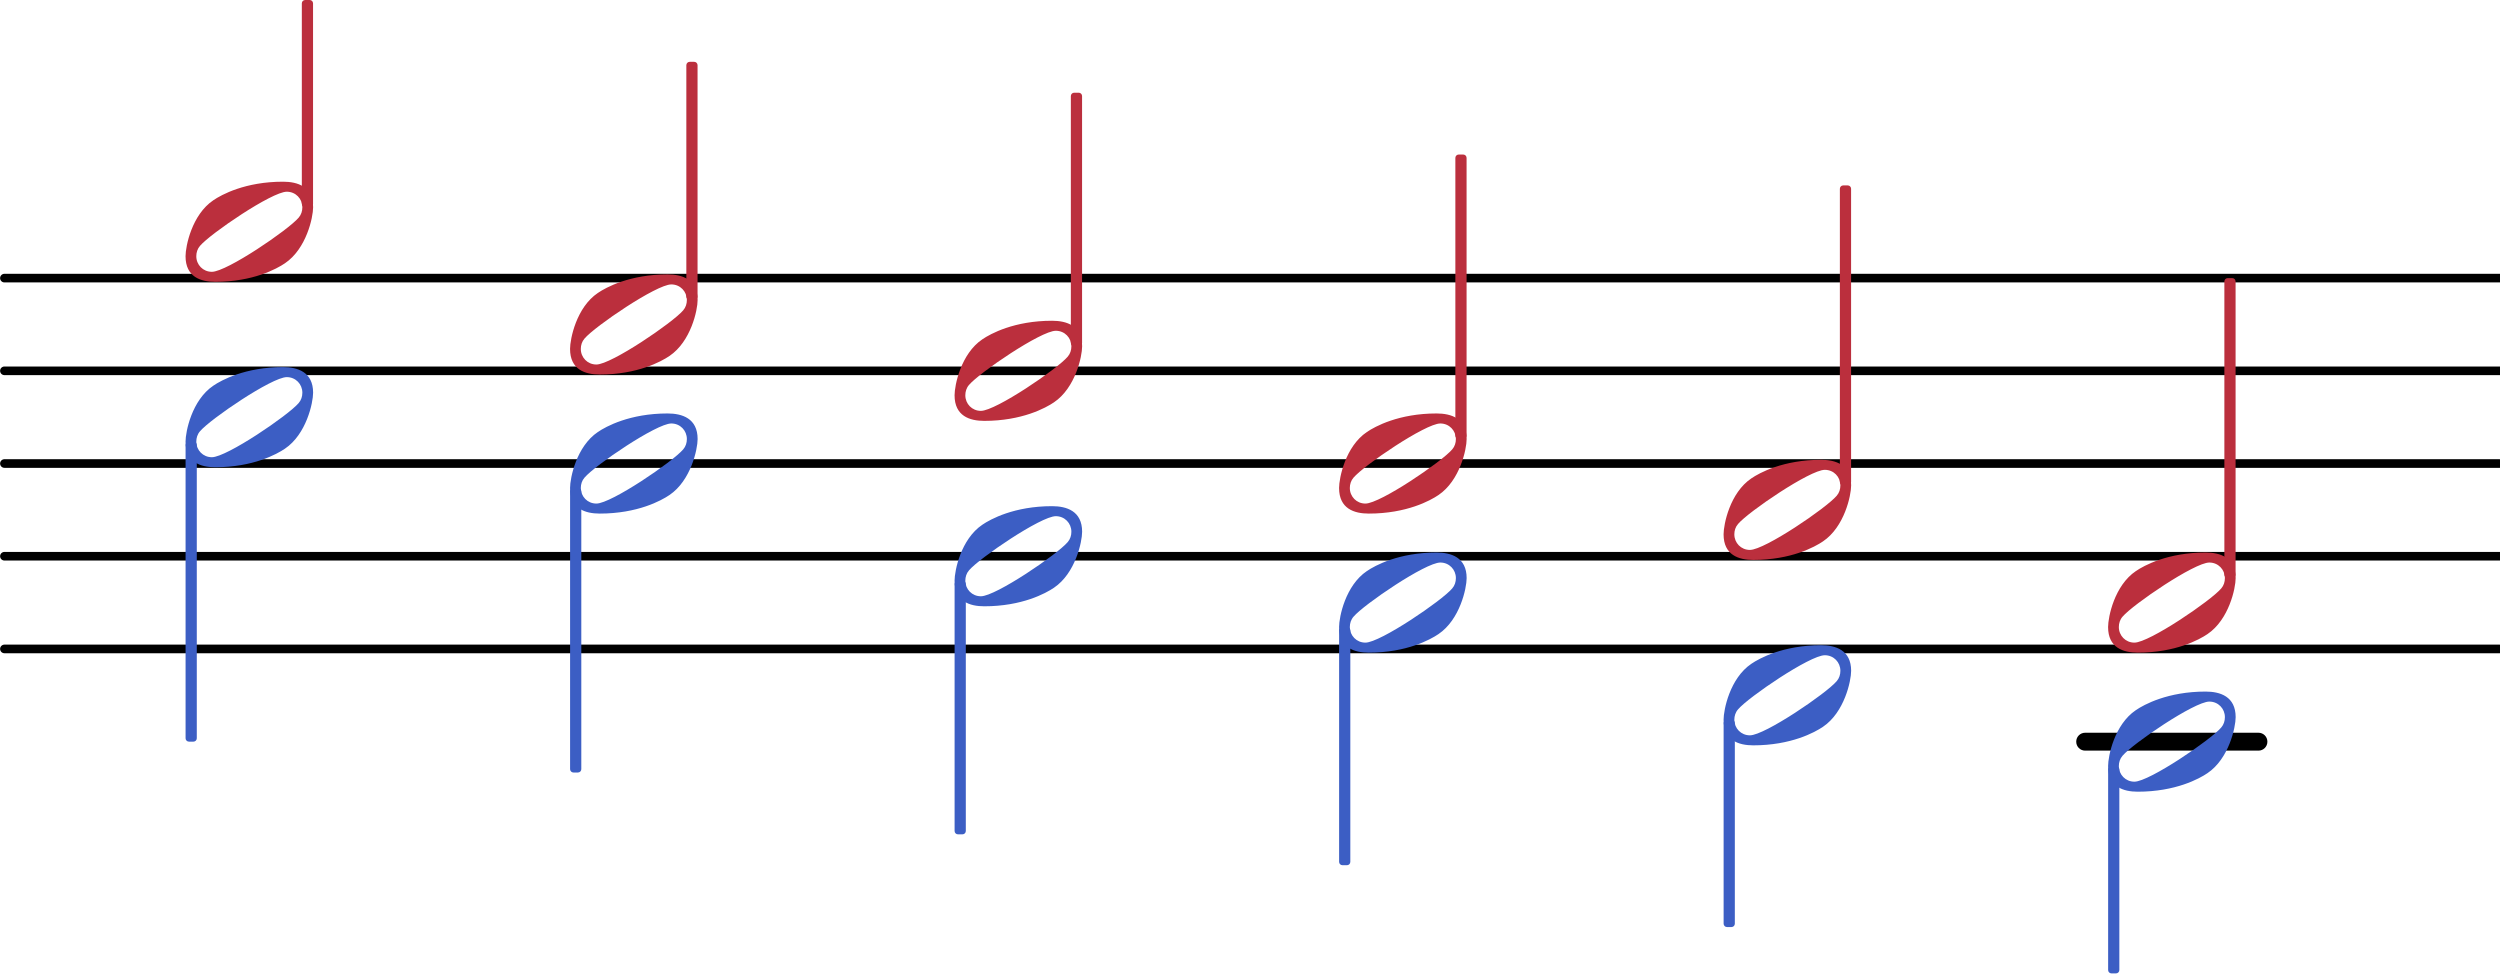
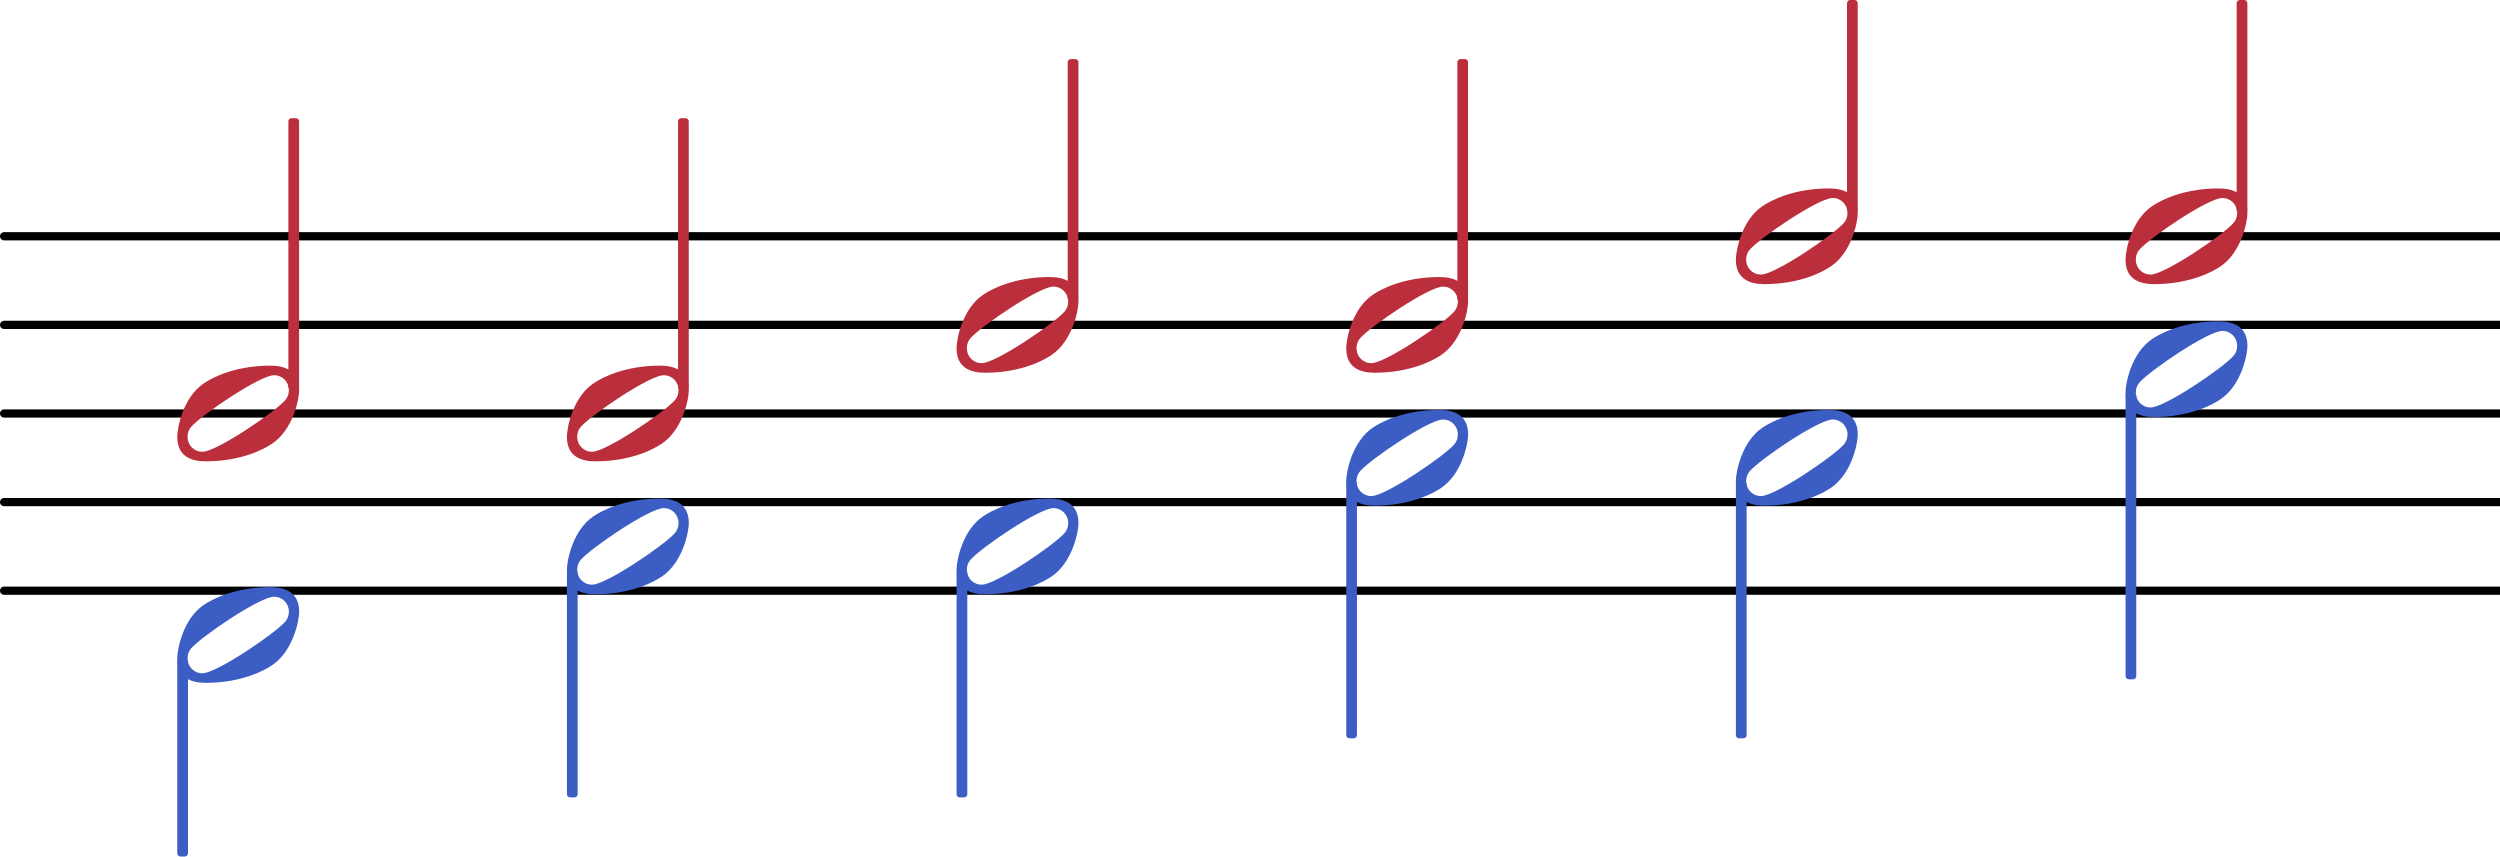
- <svg xmlns="http://www.w3.org/2000/svg" xmlns:xlink="http://www.w3.org/1999/xlink" version="1.2" width="53.19mm" height="20.71mm" viewBox="7.604 -0 26.965 10.5">
+ <svg xmlns="http://www.w3.org/2000/svg" xmlns:xlink="http://www.w3.org/1999/xlink" version="1.2" width="55.66mm" height="19.07mm" viewBox="7.604 -0 28.215 9.667">
  <style type="text/css">

tspan { white-space: pre; }

</style>
-   <g transform="translate(0, 8)">
-     <rect x="29.999" y="-0.096" width="2.062" height="0.193" ry="0.096" fill="currentColor" />
+   <g transform="translate(7.6043, 6.6667)">
+     <line stroke-linejoin="round" stroke-linecap="round" stroke-width="0.093" stroke="currentColor" x1="0.046" y1="0" x2="28.215" y2="0" />
  </g>
-   <g transform="translate(7.6043, 7)">
-     <line stroke-linejoin="round" stroke-linecap="round" stroke-width="0.093" stroke="currentColor" x1="0.046" y1="0" x2="26.965" y2="0" />
+   <g transform="translate(7.6043, 5.6667)">
+     <line stroke-linejoin="round" stroke-linecap="round" stroke-width="0.093" stroke="currentColor" x1="0.046" y1="0" x2="28.215" y2="0" />
  </g>
-   <g transform="translate(7.6043, 6)">
-     <line stroke-linejoin="round" stroke-linecap="round" stroke-width="0.093" stroke="currentColor" x1="0.046" y1="0" x2="26.965" y2="0" />
+   <g transform="translate(7.6043, 4.6667)">
+     <line stroke-linejoin="round" stroke-linecap="round" stroke-width="0.093" stroke="currentColor" x1="0.046" y1="0" x2="28.215" y2="0" />
  </g>
-   <g transform="translate(7.6043, 5)">
-     <line stroke-linejoin="round" stroke-linecap="round" stroke-width="0.093" stroke="currentColor" x1="0.046" y1="0" x2="26.965" y2="0" />
+   <g transform="translate(7.6043, 3.6667)">
+     <line stroke-linejoin="round" stroke-linecap="round" stroke-width="0.093" stroke="currentColor" x1="0.046" y1="0" x2="28.215" y2="0" />
  </g>
-   <g transform="translate(7.6043, 4)">
-     <line stroke-linejoin="round" stroke-linecap="round" stroke-width="0.093" stroke="currentColor" x1="0.046" y1="0" x2="26.965" y2="0" />
-   </g>
-   <g transform="translate(7.6043, 3)">
-     <line stroke-linejoin="round" stroke-linecap="round" stroke-width="0.093" stroke="currentColor" x1="0.046" y1="0" x2="26.965" y2="0" />
+   <g transform="translate(7.6043, 2.6667)">
+     <line stroke-linejoin="round" stroke-linecap="round" stroke-width="0.093" stroke="currentColor" x1="0.046" y1="0" x2="28.215" y2="0" />
  </g>
  <g color="rgb(73.333%, 18.431%, 23.922%)">
-     <a style="color:inherit;" xlink:href="textedit:///Users/hex/Desktop/SVGs/100.ly:29:28:29">
-       <g transform="translate(22.0474, 5)">
+     <a style="color:inherit;" xlink:href="textedit:///Users/hex/Desktop/svglily/100.ly:29:26:27">
+       <g transform="translate(22.7974, 3.6667)">
        <path transform="scale(0.004, -0.004)" d="M315 66c0 23 -18 42 -42 42c-40 0 -206 -113 -234 -146c-7 -8 -10 -18 -10 -28c0 -23 18 -42 42 -42c40 0 206 113 234 146c7 8 10 18 10 28zM263 135c39 0 81 -13 81 -69c0 -27 -18 -112 -76 -151c-22 -15 -86 -50 -188 -50c-39 0 -80 13 -80 69c0 27 17 112 75 151 c22 15 86 50 188 50z" fill="currentColor" />
      </g>
    </a>
  </g>
  <g color="rgb(73.333%, 18.431%, 23.922%)">
-     <a style="color:inherit;" xlink:href="textedit:///Users/hex/Desktop/SVGs/100.ly:29:15:16">
-       <g transform="translate(9.6043, 2.5)">
+     <a style="color:inherit;" xlink:href="textedit:///Users/hex/Desktop/svglily/100.ly:29:15:16">
+       <g transform="translate(9.6043, 4.6667)">
        <path transform="scale(0.004, -0.004)" d="M315 66c0 23 -18 42 -42 42c-40 0 -206 -113 -234 -146c-7 -8 -10 -18 -10 -28c0 -23 18 -42 42 -42c40 0 206 113 234 146c7 8 10 18 10 28zM263 135c39 0 81 -13 81 -69c0 -27 -18 -112 -76 -151c-22 -15 -86 -50 -188 -50c-39 0 -80 13 -80 69c0 27 17 112 75 151 c22 15 86 50 188 50z" fill="currentColor" />
      </g>
    </a>
  </g>
  <g color="rgb(23.529%, 36.863%, 76.863%)">
-     <a style="color:inherit;" xlink:href="textedit:///Users/hex/Desktop/SVGs/100.ly:29:55:56">
-       <g transform="translate(9.6043, 4.5)">
+     <a style="color:inherit;" xlink:href="textedit:///Users/hex/Desktop/svglily/100.ly:29:56:57">
+       <g transform="translate(9.6043, 7.1667)">
        <path transform="scale(0.004, -0.004)" d="M315 66c0 23 -18 42 -42 42c-40 0 -206 -113 -234 -146c-7 -8 -10 -18 -10 -28c0 -23 18 -42 42 -42c40 0 206 113 234 146c7 8 10 18 10 28zM263 135c39 0 81 -13 81 -69c0 -27 -18 -112 -76 -151c-22 -15 -86 -50 -188 -50c-39 0 -80 13 -80 69c0 27 17 112 75 151 c22 15 86 50 188 50z" fill="currentColor" />
      </g>
    </a>
  </g>
  <g color="rgb(73.333%, 18.431%, 23.922%)">
-     <g transform="translate(10.9186, 5)">
-       <rect x="-0.06" y="-5" width="0.121" height="2.236" ry="0.036" fill="currentColor" />
+     <g transform="translate(10.9186, 4.6667)">
+       <rect x="-0.06" y="-3.333" width="0.121" height="3.069" ry="0.036" fill="currentColor" />
    </g>
  </g>
  <g color="rgb(23.529%, 36.863%, 76.863%)">
-     <g transform="translate(9.6646, 5)">
-       <rect x="-0.06" y="-0.236" width="0.121" height="3.236" ry="0.036" fill="currentColor" />
+     <g transform="translate(9.6646, 4.6667)">
+       <rect x="-0.06" y="2.764" width="0.121" height="2.236" ry="0.036" fill="currentColor" />
    </g>
  </g>
  <g color="rgb(73.333%, 18.431%, 23.922%)">
-     <a style="color:inherit;" xlink:href="textedit:///Users/hex/Desktop/SVGs/100.ly:29:20:21">
-       <g transform="translate(13.752, 3.5)">
+     <a style="color:inherit;" xlink:href="textedit:///Users/hex/Desktop/svglily/100.ly:29:19:20">
+       <g transform="translate(14.002, 4.6667)">
        <path transform="scale(0.004, -0.004)" d="M315 66c0 23 -18 42 -42 42c-40 0 -206 -113 -234 -146c-7 -8 -10 -18 -10 -28c0 -23 18 -42 42 -42c40 0 206 113 234 146c7 8 10 18 10 28zM263 135c39 0 81 -13 81 -69c0 -27 -18 -112 -76 -151c-22 -15 -86 -50 -188 -50c-39 0 -80 13 -80 69c0 27 17 112 75 151 c22 15 86 50 188 50z" fill="currentColor" />
      </g>
    </a>
  </g>
  <g color="rgb(23.529%, 36.863%, 76.863%)">
-     <a style="color:inherit;" xlink:href="textedit:///Users/hex/Desktop/SVGs/100.ly:29:60:61">
-       <g transform="translate(13.752, 5)">
+     <a style="color:inherit;" xlink:href="textedit:///Users/hex/Desktop/svglily/100.ly:29:60:61">
+       <g transform="translate(14.002, 6.1667)">
        <path transform="scale(0.004, -0.004)" d="M315 66c0 23 -18 42 -42 42c-40 0 -206 -113 -234 -146c-7 -8 -10 -18 -10 -28c0 -23 18 -42 42 -42c40 0 206 113 234 146c7 8 10 18 10 28zM263 135c39 0 81 -13 81 -69c0 -27 -18 -112 -76 -151c-22 -15 -86 -50 -188 -50c-39 0 -80 13 -80 69c0 27 17 112 75 151 c22 15 86 50 188 50z" fill="currentColor" />
      </g>
    </a>
  </g>
  <g color="rgb(73.333%, 18.431%, 23.922%)">
-     <g transform="translate(15.0663, 5)">
-       <rect x="-0.06" y="-4.333" width="0.121" height="2.569" ry="0.036" fill="currentColor" />
+     <g transform="translate(15.3163, 4.6667)">
+       <rect x="-0.06" y="-3.333" width="0.121" height="3.069" ry="0.036" fill="currentColor" />
    </g>
  </g>
  <g color="rgb(23.529%, 36.863%, 76.863%)">
-     <g transform="translate(13.8123, 5)">
-       <rect x="-0.06" y="0.264" width="0.121" height="3.069" ry="0.036" fill="currentColor" />
+     <g transform="translate(14.0623, 4.6667)">
+       <rect x="-0.06" y="1.764" width="0.121" height="2.569" ry="0.036" fill="currentColor" />
    </g>
  </g>
  <g color="rgb(73.333%, 18.431%, 23.922%)">
-     <a style="color:inherit;" xlink:href="textedit:///Users/hex/Desktop/SVGs/100.ly:29:24:25">
-       <g transform="translate(17.8997, 4)">
+     <a style="color:inherit;" xlink:href="textedit:///Users/hex/Desktop/svglily/100.ly:29:22:23">
+       <g transform="translate(18.3997, 3.6667)">
        <path transform="scale(0.004, -0.004)" d="M315 66c0 23 -18 42 -42 42c-40 0 -206 -113 -234 -146c-7 -8 -10 -18 -10 -28c0 -23 18 -42 42 -42c40 0 206 113 234 146c7 8 10 18 10 28zM263 135c39 0 81 -13 81 -69c0 -27 -18 -112 -76 -151c-22 -15 -86 -50 -188 -50c-39 0 -80 13 -80 69c0 27 17 112 75 151 c22 15 86 50 188 50z" fill="currentColor" />
      </g>
    </a>
  </g>
  <g color="rgb(23.529%, 36.863%, 76.863%)">
-     <a style="color:inherit;" xlink:href="textedit:///Users/hex/Desktop/SVGs/100.ly:29:63:64">
-       <g transform="translate(17.8997, 6)">
+     <a style="color:inherit;" xlink:href="textedit:///Users/hex/Desktop/svglily/100.ly:29:63:64">
+       <g transform="translate(18.3997, 6.1667)">
        <path transform="scale(0.004, -0.004)" d="M315 66c0 23 -18 42 -42 42c-40 0 -206 -113 -234 -146c-7 -8 -10 -18 -10 -28c0 -23 18 -42 42 -42c40 0 206 113 234 146c7 8 10 18 10 28zM263 135c39 0 81 -13 81 -69c0 -27 -18 -112 -76 -151c-22 -15 -86 -50 -188 -50c-39 0 -80 13 -80 69c0 27 17 112 75 151 c22 15 86 50 188 50z" fill="currentColor" />
      </g>
    </a>
  </g>
  <g color="rgb(73.333%, 18.431%, 23.922%)">
-     <g transform="translate(19.214, 5)">
+     <g transform="translate(19.714, 4.6667)">
      <rect x="-0.06" y="-4" width="0.121" height="2.736" ry="0.036" fill="currentColor" />
    </g>
  </g>
  <g color="rgb(23.529%, 36.863%, 76.863%)">
-     <g transform="translate(17.96, 5)">
-       <rect x="-0.06" y="1.264" width="0.121" height="2.736" ry="0.036" fill="currentColor" />
+     <g transform="translate(18.46, 4.6667)">
+       <rect x="-0.06" y="1.764" width="0.121" height="2.569" ry="0.036" fill="currentColor" />
    </g>
  </g>
  <g color="rgb(23.529%, 36.863%, 76.863%)">
-     <a style="color:inherit;" xlink:href="textedit:///Users/hex/Desktop/SVGs/100.ly:29:66:67">
-       <g transform="translate(22.0474, 6.5)">
+     <a style="color:inherit;" xlink:href="textedit:///Users/hex/Desktop/svglily/100.ly:29:66:67">
+       <g transform="translate(22.7974, 5.1667)">
        <path transform="scale(0.004, -0.004)" d="M315 66c0 23 -18 42 -42 42c-40 0 -206 -113 -234 -146c-7 -8 -10 -18 -10 -28c0 -23 18 -42 42 -42c40 0 206 113 234 146c7 8 10 18 10 28zM263 135c39 0 81 -13 81 -69c0 -27 -18 -112 -76 -151c-22 -15 -86 -50 -188 -50c-39 0 -80 13 -80 69c0 27 17 112 75 151 c22 15 86 50 188 50z" fill="currentColor" />
      </g>
    </a>
  </g>
  <g color="rgb(73.333%, 18.431%, 23.922%)">
-     <g transform="translate(23.3617, 5)">
-       <rect x="-0.06" y="-3.333" width="0.121" height="3.069" ry="0.036" fill="currentColor" />
+     <g transform="translate(24.1117, 4.6667)">
+       <rect x="-0.06" y="-4" width="0.121" height="2.736" ry="0.036" fill="currentColor" />
    </g>
  </g>
  <g color="rgb(23.529%, 36.863%, 76.863%)">
-     <g transform="translate(22.1077, 5)">
-       <rect x="-0.06" y="1.764" width="0.121" height="2.569" ry="0.036" fill="currentColor" />
+     <g transform="translate(22.8577, 4.6667)">
+       <rect x="-0.06" y="0.764" width="0.121" height="2.902" ry="0.036" fill="currentColor" />
    </g>
  </g>
  <g color="rgb(73.333%, 18.431%, 23.922%)">
-     <a style="color:inherit;" xlink:href="textedit:///Users/hex/Desktop/SVGs/100.ly:29:31:32">
-       <g transform="translate(26.195, 5.5)">
+     <a style="color:inherit;" xlink:href="textedit:///Users/hex/Desktop/svglily/100.ly:29:30:31">
+       <g transform="translate(27.195, 2.6667)">
        <path transform="scale(0.004, -0.004)" d="M315 66c0 23 -18 42 -42 42c-40 0 -206 -113 -234 -146c-7 -8 -10 -18 -10 -28c0 -23 18 -42 42 -42c40 0 206 113 234 146c7 8 10 18 10 28zM263 135c39 0 81 -13 81 -69c0 -27 -18 -112 -76 -151c-22 -15 -86 -50 -188 -50c-39 0 -80 13 -80 69c0 27 17 112 75 151 c22 15 86 50 188 50z" fill="currentColor" />
      </g>
    </a>
  </g>
  <g color="rgb(23.529%, 36.863%, 76.863%)">
-     <a style="color:inherit;" xlink:href="textedit:///Users/hex/Desktop/SVGs/100.ly:29:69:70">
-       <g transform="translate(26.195, 7.5)">
+     <a style="color:inherit;" xlink:href="textedit:///Users/hex/Desktop/svglily/100.ly:29:69:70">
+       <g transform="translate(27.195, 5.1667)">
        <path transform="scale(0.004, -0.004)" d="M315 66c0 23 -18 42 -42 42c-40 0 -206 -113 -234 -146c-7 -8 -10 -18 -10 -28c0 -23 18 -42 42 -42c40 0 206 113 234 146c7 8 10 18 10 28zM263 135c39 0 81 -13 81 -69c0 -27 -18 -112 -76 -151c-22 -15 -86 -50 -188 -50c-39 0 -80 13 -80 69c0 27 17 112 75 151 c22 15 86 50 188 50z" fill="currentColor" />
      </g>
    </a>
  </g>
  <g color="rgb(73.333%, 18.431%, 23.922%)">
-     <g transform="translate(27.5094, 5)">
-       <rect x="-0.06" y="-3" width="0.121" height="3.236" ry="0.036" fill="currentColor" />
+     <g transform="translate(28.5094, 4.6667)">
+       <rect x="-0.06" y="-4.667" width="0.121" height="2.402" ry="0.036" fill="currentColor" />
    </g>
  </g>
  <g color="rgb(23.529%, 36.863%, 76.863%)">
-     <g transform="translate(26.2554, 5)">
-       <rect x="-0.06" y="2.764" width="0.121" height="2.236" ry="0.036" fill="currentColor" />
+     <g transform="translate(27.2554, 4.6667)">
+       <rect x="-0.06" y="0.764" width="0.121" height="2.902" ry="0.036" fill="currentColor" />
    </g>
  </g>
  <g color="rgb(73.333%, 18.431%, 23.922%)">
-     <a style="color:inherit;" xlink:href="textedit:///Users/hex/Desktop/SVGs/100.ly:29:34:35">
-       <g transform="translate(30.3427, 6.5)">
+     <a style="color:inherit;" xlink:href="textedit:///Users/hex/Desktop/svglily/100.ly:29:34:35">
+       <g transform="translate(31.5927, 2.6667)">
        <path transform="scale(0.004, -0.004)" d="M315 66c0 23 -18 42 -42 42c-40 0 -206 -113 -234 -146c-7 -8 -10 -18 -10 -28c0 -23 18 -42 42 -42c40 0 206 113 234 146c7 8 10 18 10 28zM263 135c39 0 81 -13 81 -69c0 -27 -18 -112 -76 -151c-22 -15 -86 -50 -188 -50c-39 0 -80 13 -80 69c0 27 17 112 75 151 c22 15 86 50 188 50z" fill="currentColor" />
      </g>
    </a>
  </g>
  <g color="rgb(23.529%, 36.863%, 76.863%)">
-     <a style="color:inherit;" xlink:href="textedit:///Users/hex/Desktop/SVGs/100.ly:29:72:73">
-       <g transform="translate(30.3427, 8)">
+     <a style="color:inherit;" xlink:href="textedit:///Users/hex/Desktop/svglily/100.ly:29:72:73">
+       <g transform="translate(31.5927, 4.1667)">
        <path transform="scale(0.004, -0.004)" d="M315 66c0 23 -18 42 -42 42c-40 0 -206 -113 -234 -146c-7 -8 -10 -18 -10 -28c0 -23 18 -42 42 -42c40 0 206 113 234 146c7 8 10 18 10 28zM263 135c39 0 81 -13 81 -69c0 -27 -18 -112 -76 -151c-22 -15 -86 -50 -188 -50c-39 0 -80 13 -80 69c0 27 17 112 75 151 c22 15 86 50 188 50z" fill="currentColor" />
      </g>
    </a>
  </g>
  <g color="rgb(73.333%, 18.431%, 23.922%)">
-     <g transform="translate(31.657, 5)">
-       <rect x="-0.06" y="-2" width="0.121" height="3.236" ry="0.036" fill="currentColor" />
+     <g transform="translate(32.907, 4.6667)">
+       <rect x="-0.06" y="-4.667" width="0.121" height="2.402" ry="0.036" fill="currentColor" />
    </g>
  </g>
  <g color="rgb(23.529%, 36.863%, 76.863%)">
-     <g transform="translate(30.4031, 5)">
-       <rect x="-0.06" y="3.264" width="0.121" height="2.236" ry="0.036" fill="currentColor" />
+     <g transform="translate(31.6531, 4.6667)">
+       <rect x="-0.06" y="-0.236" width="0.121" height="3.236" ry="0.036" fill="currentColor" />
    </g>
  </g>
</svg>
